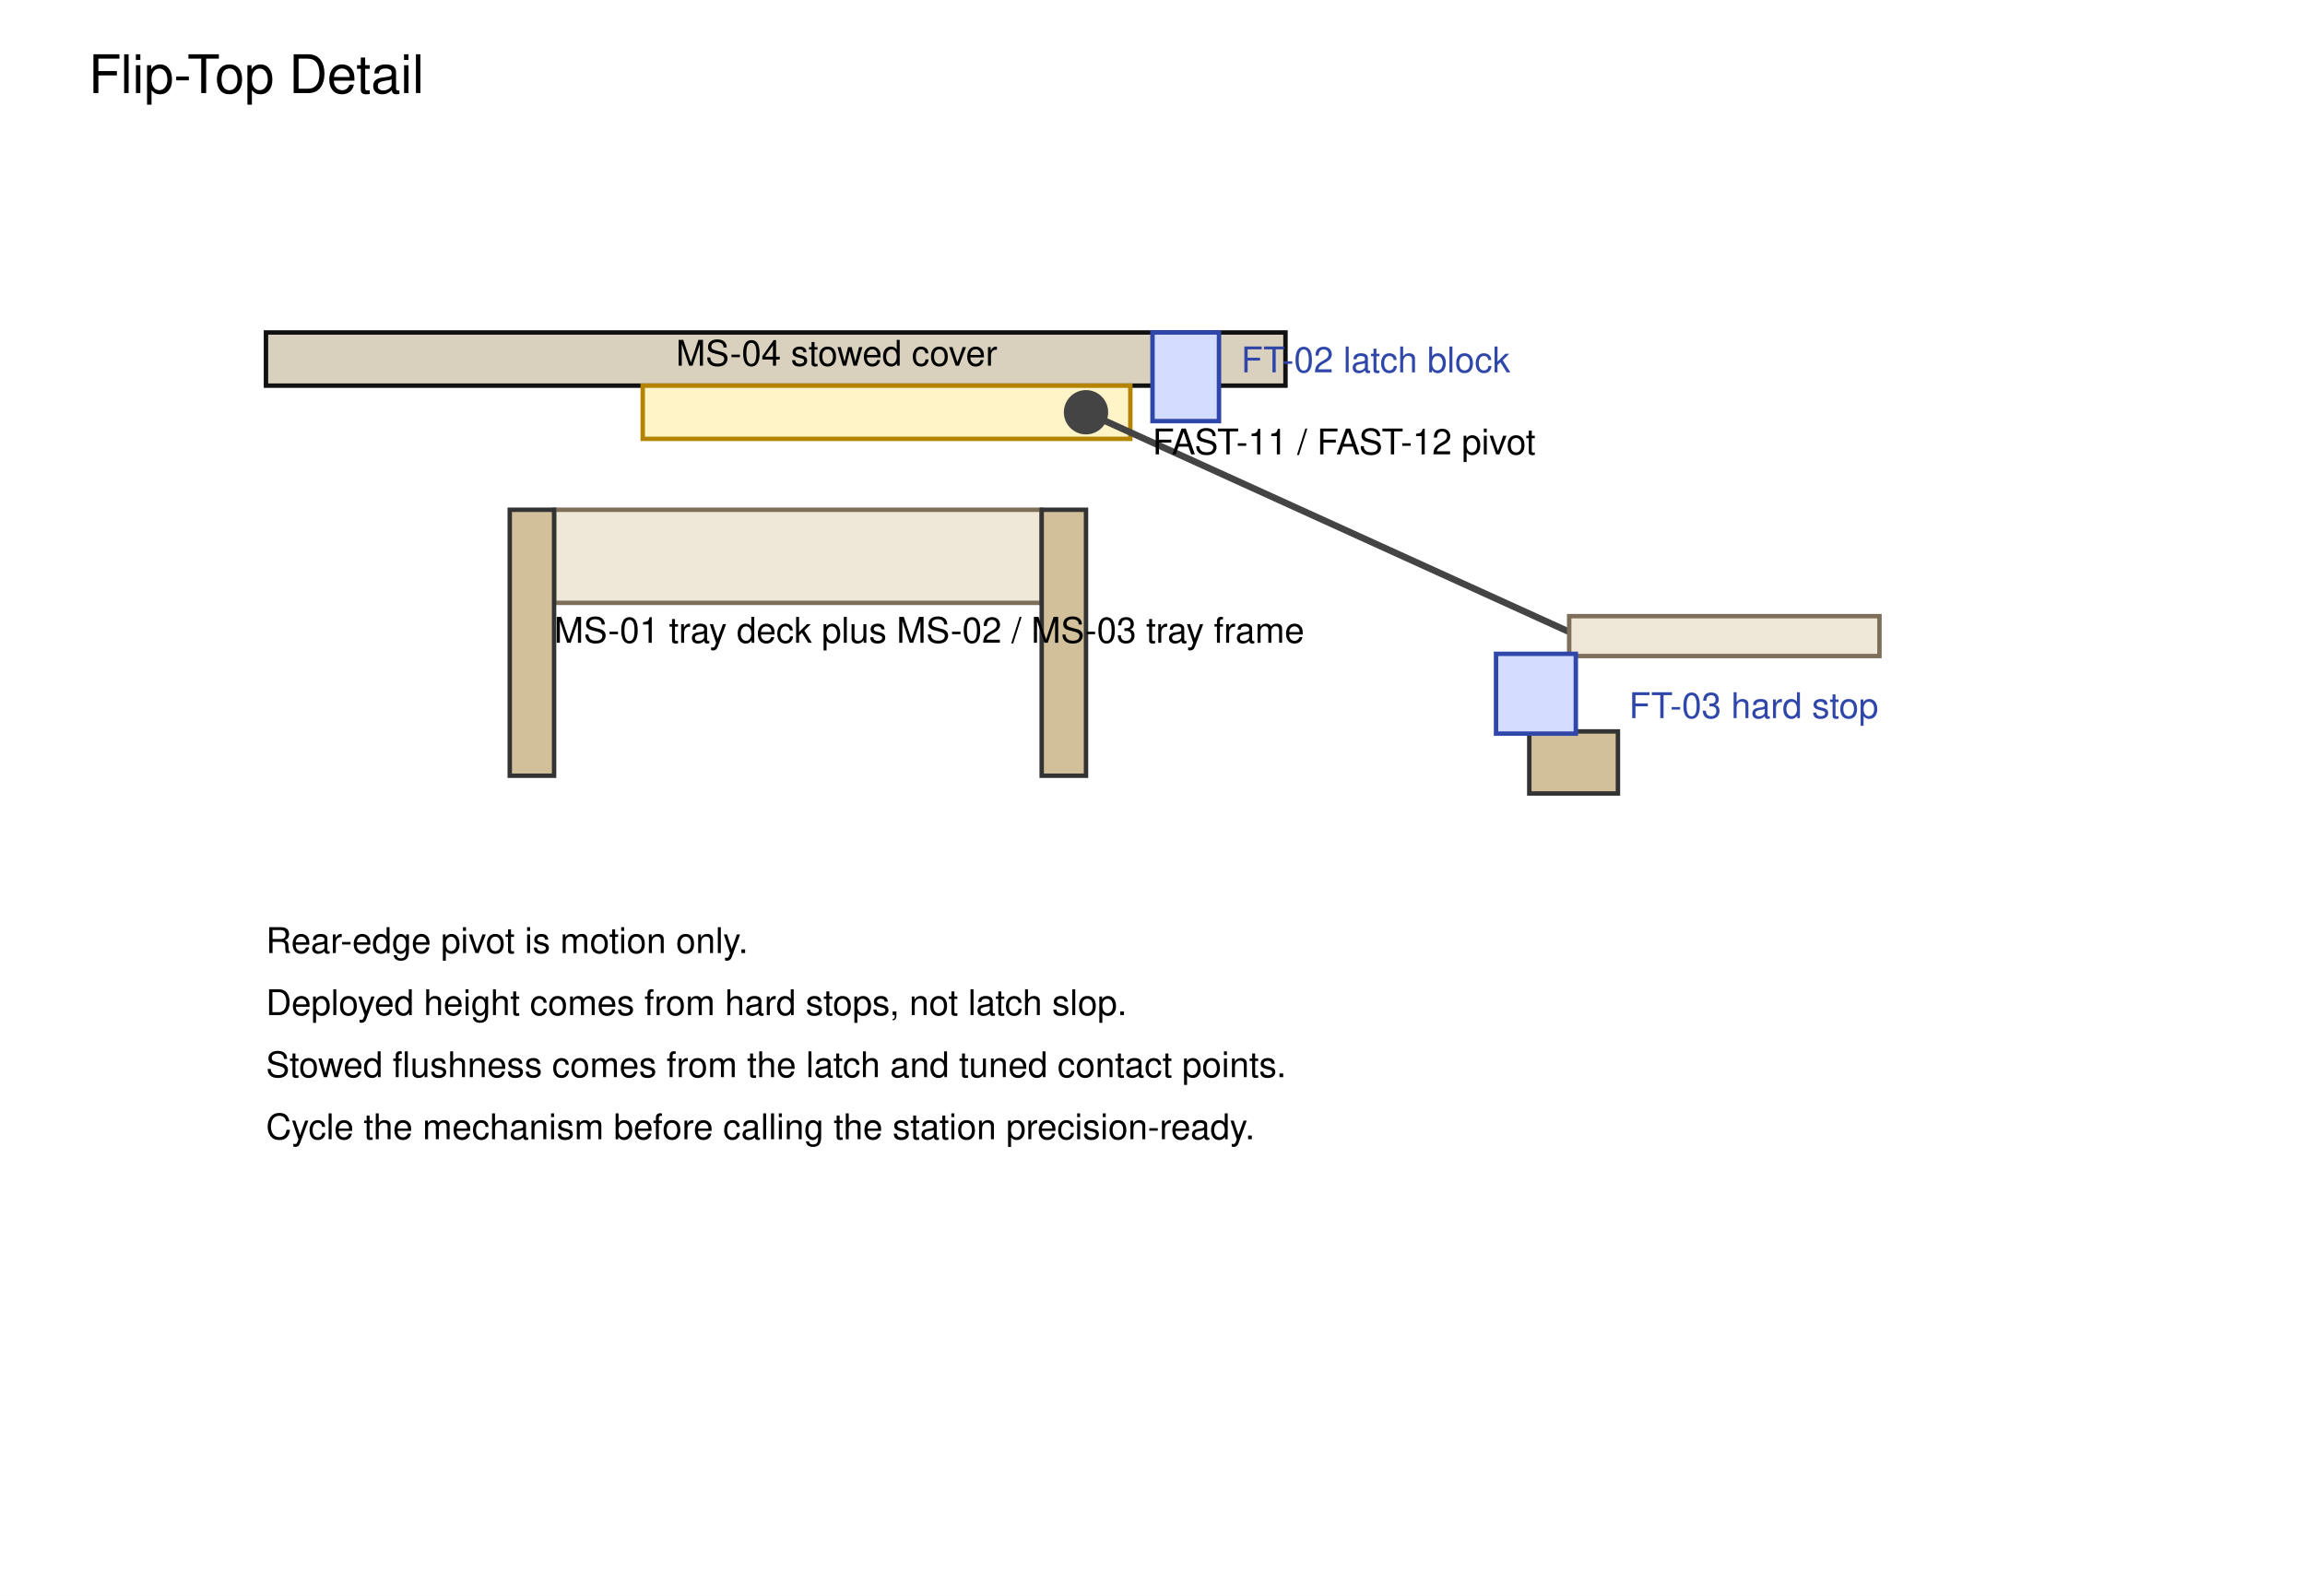
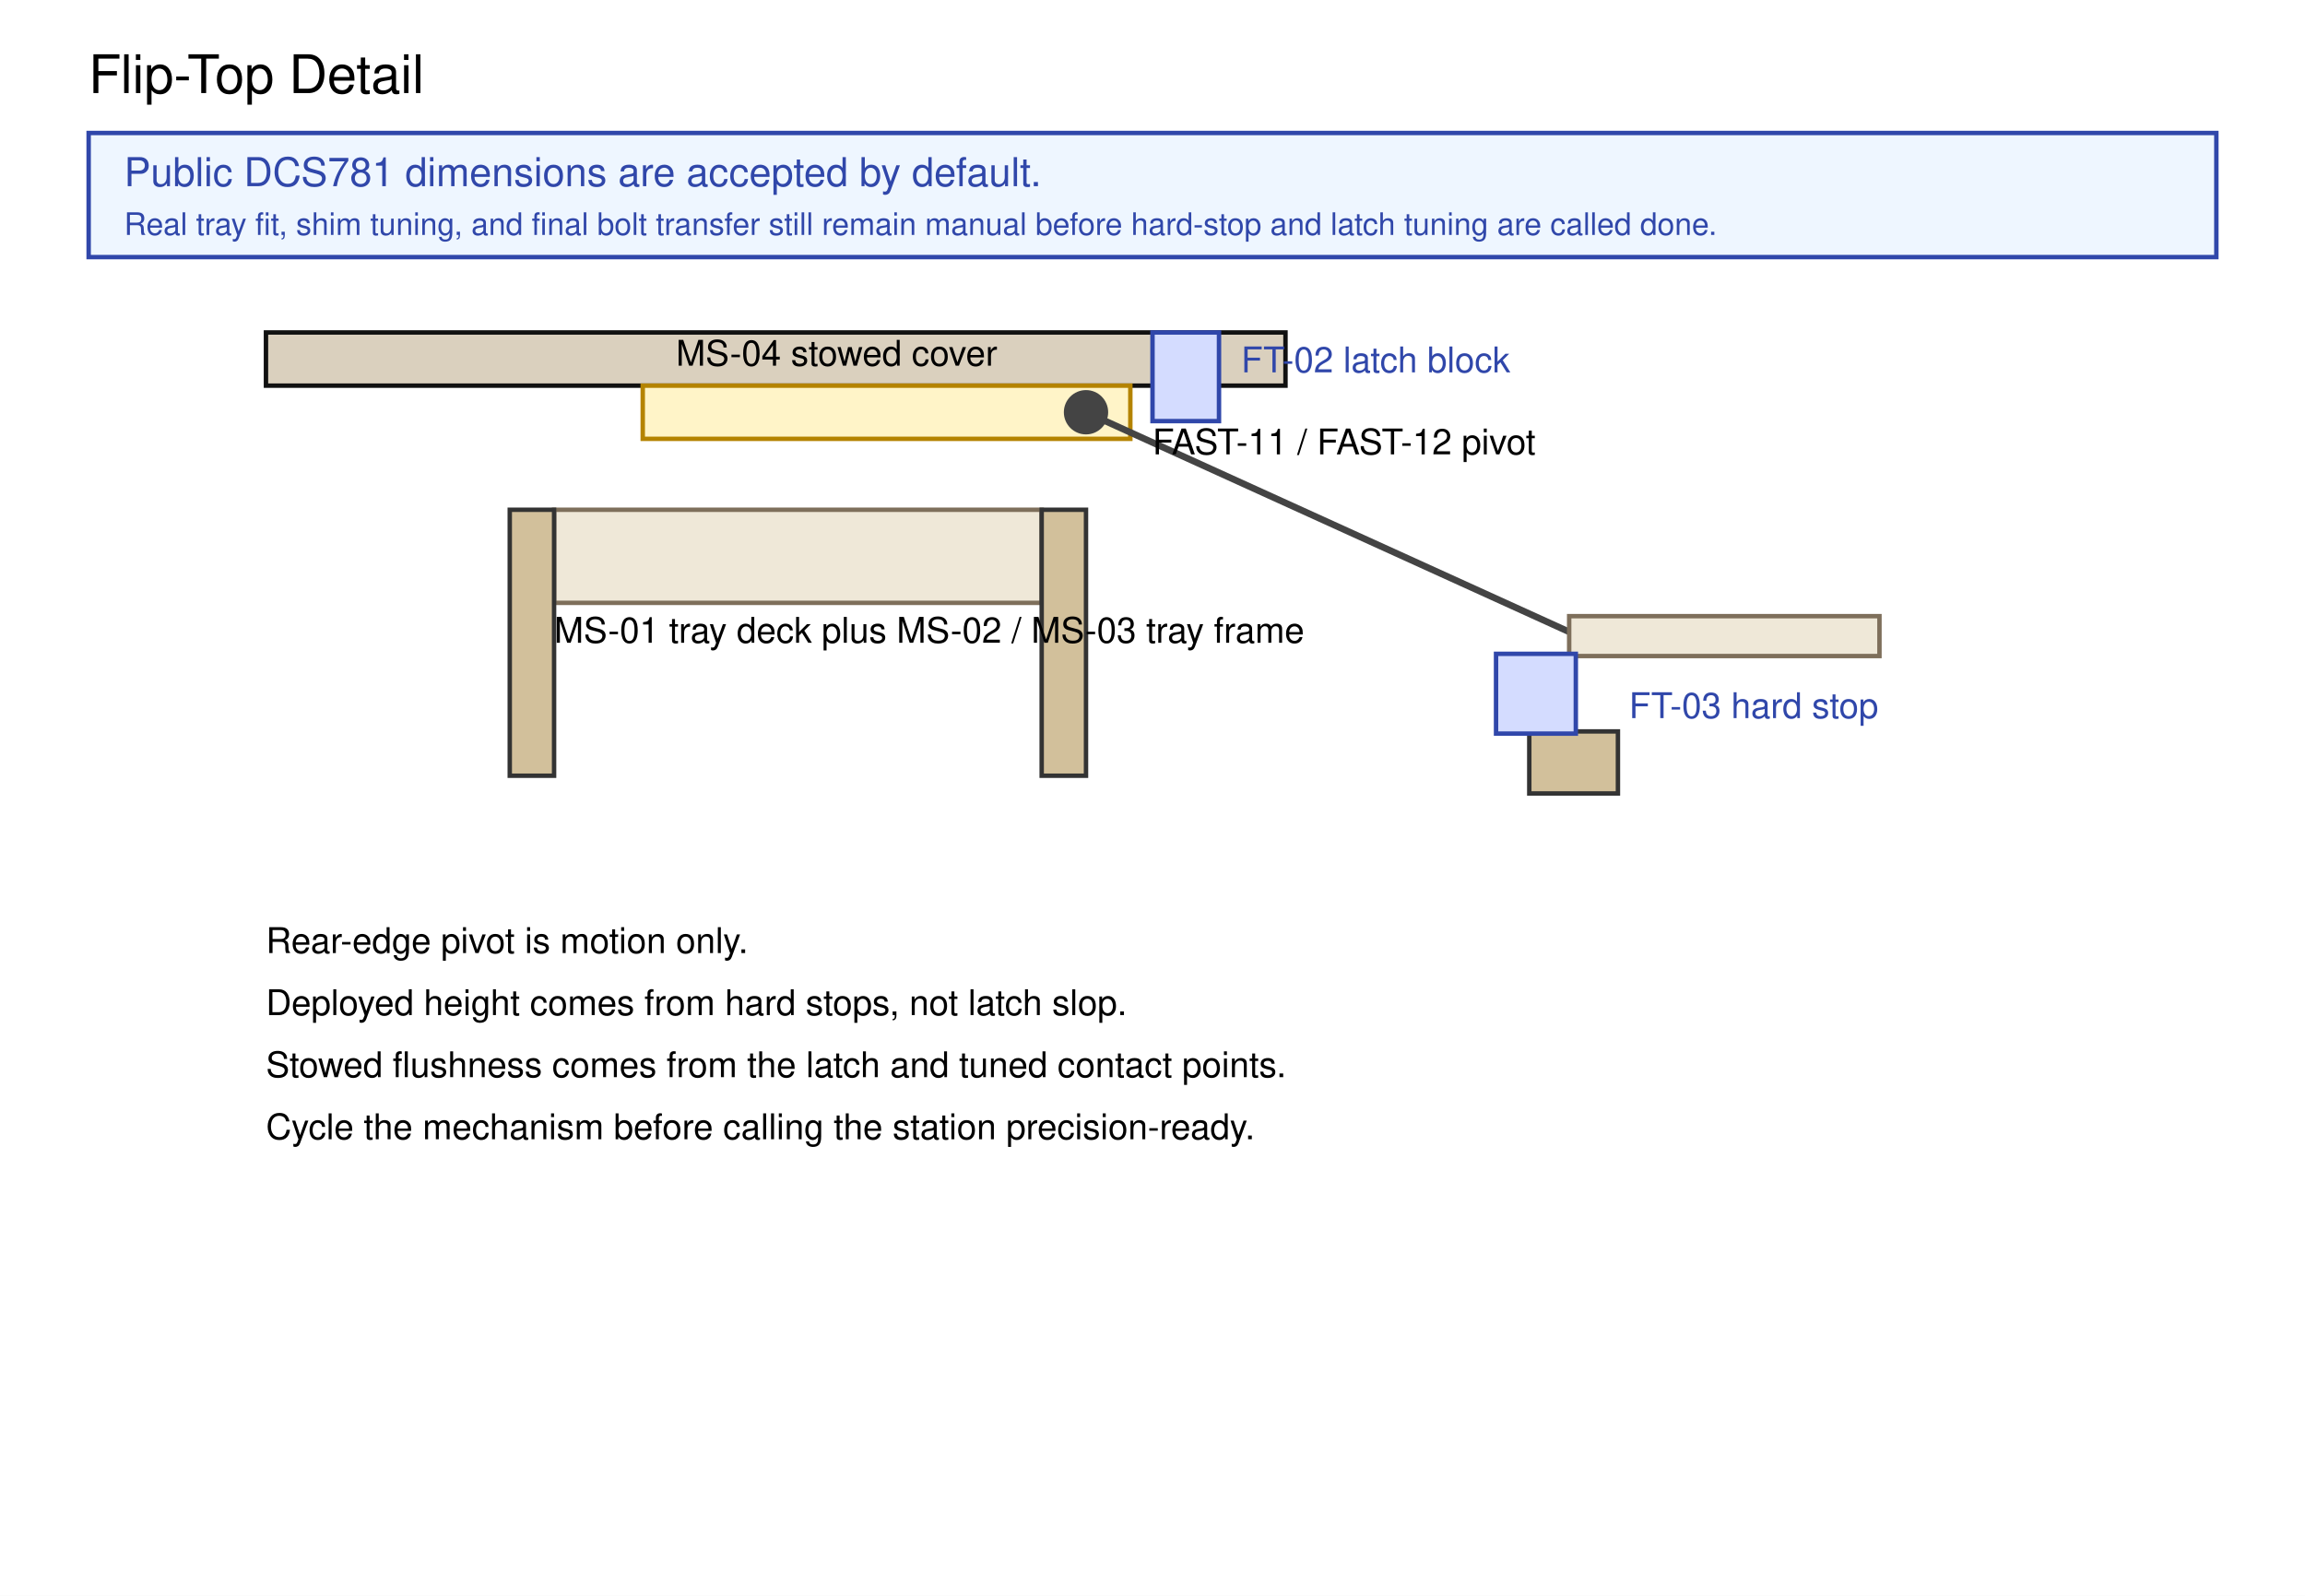
<svg xmlns="http://www.w3.org/2000/svg" width="1040" height="720" viewBox="0 0 1040 720">
  <rect width="1040" height="720" fill="#ffffff" />
  <text x="40" y="42" font-family="Helvetica, Arial, sans-serif" font-size="24">Flip-Top Detail</text>
+   <rect x="40" y="60" width="960" height="56" fill="#eef6ff" stroke="#3047aa" stroke-width="2" />
+   <text x="56" y="84" font-family="Helvetica, Arial, sans-serif" font-size="18" fill="#3047aa">Public DCS781 dimensions are accepted by default.</text>
+   <text x="56" y="106" font-family="Helvetica, Arial, sans-serif" font-size="14" fill="#3047aa">Real tray fit, shim tuning, and final bolt transfer still remain manual before hard-stop and latch tuning are called done.</text>
  <rect x="120" y="150" width="460" height="24" fill="#dad0be" stroke="#111" stroke-width="2" />
  <rect x="290" y="174" width="220" height="24" fill="#fff4c8" stroke="#b48300" stroke-width="2" />
  <rect x="250" y="230" width="220" height="42" fill="#efe8d8" stroke="#7e6f5b" stroke-width="2" />
  <rect x="230" y="230" width="20" height="120" fill="#d2c09b" stroke="#333" stroke-width="2" />
  <rect x="470" y="230" width="20" height="120" fill="#d2c09b" stroke="#333" stroke-width="2" />
  <circle cx="490" cy="186" r="10" fill="#444" />
  <line x1="490" y1="186" x2="710" y2="286" stroke="#444" stroke-width="3" />
  <rect x="708" y="278" width="140" height="18" fill="#efe8d8" stroke="#7e6f5b" stroke-width="2" />
  <rect x="690" y="330" width="40" height="28" fill="#d2c09b" stroke="#333" stroke-width="2" />
  <rect x="520" y="150" width="30" height="40" fill="#d4dcff" stroke="#3047aa" stroke-width="2" />
  <rect x="675" y="295" width="36" height="36" fill="#d4dcff" stroke="#3047aa" stroke-width="2" />
  <text x="560" y="168" font-family="Helvetica, Arial, sans-serif" font-size="16" fill="#3047aa">FT-02 latch block</text>
  <text x="735" y="324" font-family="Helvetica, Arial, sans-serif" font-size="16" fill="#3047aa">FT-03 hard stop</text>
  <text x="250" y="290" font-family="Helvetica, Arial, sans-serif" font-size="16">MS-01 tray deck plus MS-02 / MS-03 tray frame</text>
  <text x="305" y="165" font-family="Helvetica, Arial, sans-serif" font-size="16">MS-04 stowed cover</text>
  <text x="520" y="205" font-family="Helvetica, Arial, sans-serif" font-size="16">FAST-11 / FAST-12 pivot</text>
  <text x="120" y="430" font-family="Helvetica, Arial, sans-serif" font-size="16">Rear-edge pivot is motion only.</text>
  <text x="120" y="458" font-family="Helvetica, Arial, sans-serif" font-size="16">Deployed height comes from hard stops, not latch slop.</text>
  <text x="120" y="486" font-family="Helvetica, Arial, sans-serif" font-size="16">Stowed flushness comes from the latch and tuned contact points.</text>
  <text x="120" y="514" font-family="Helvetica, Arial, sans-serif" font-size="16">Cycle the mechanism before calling the station precision-ready.</text>
</svg>
